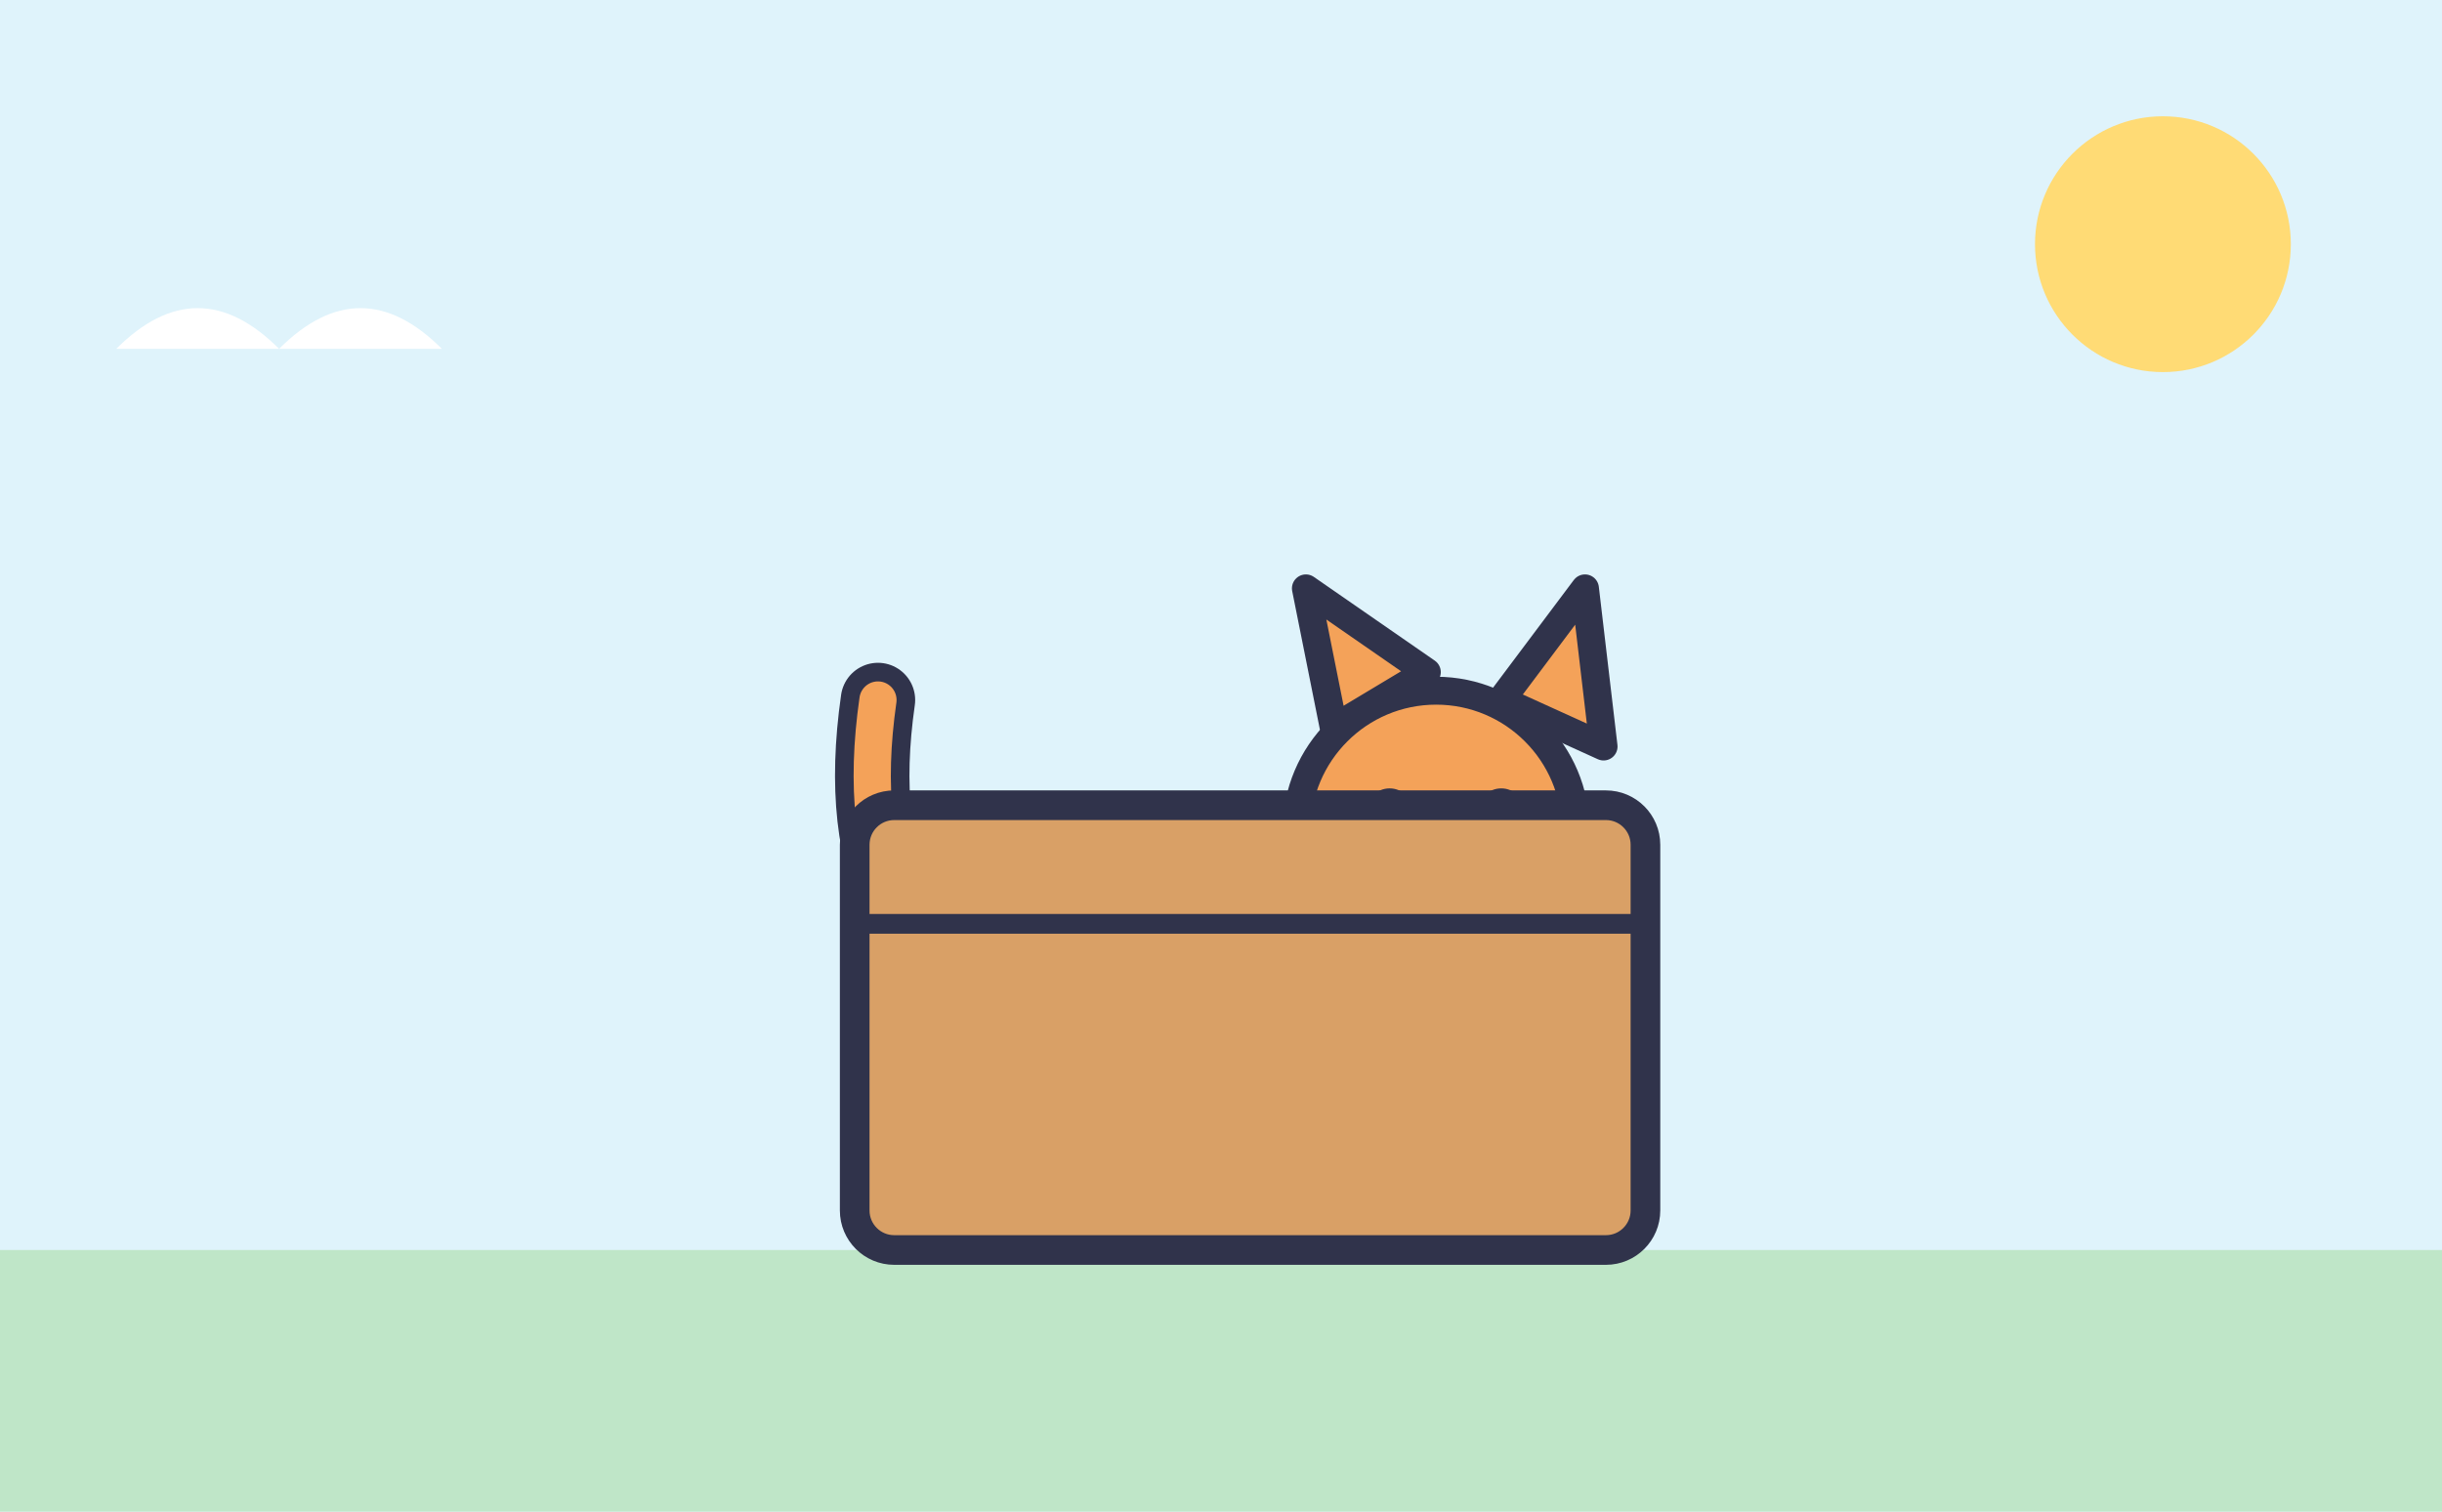
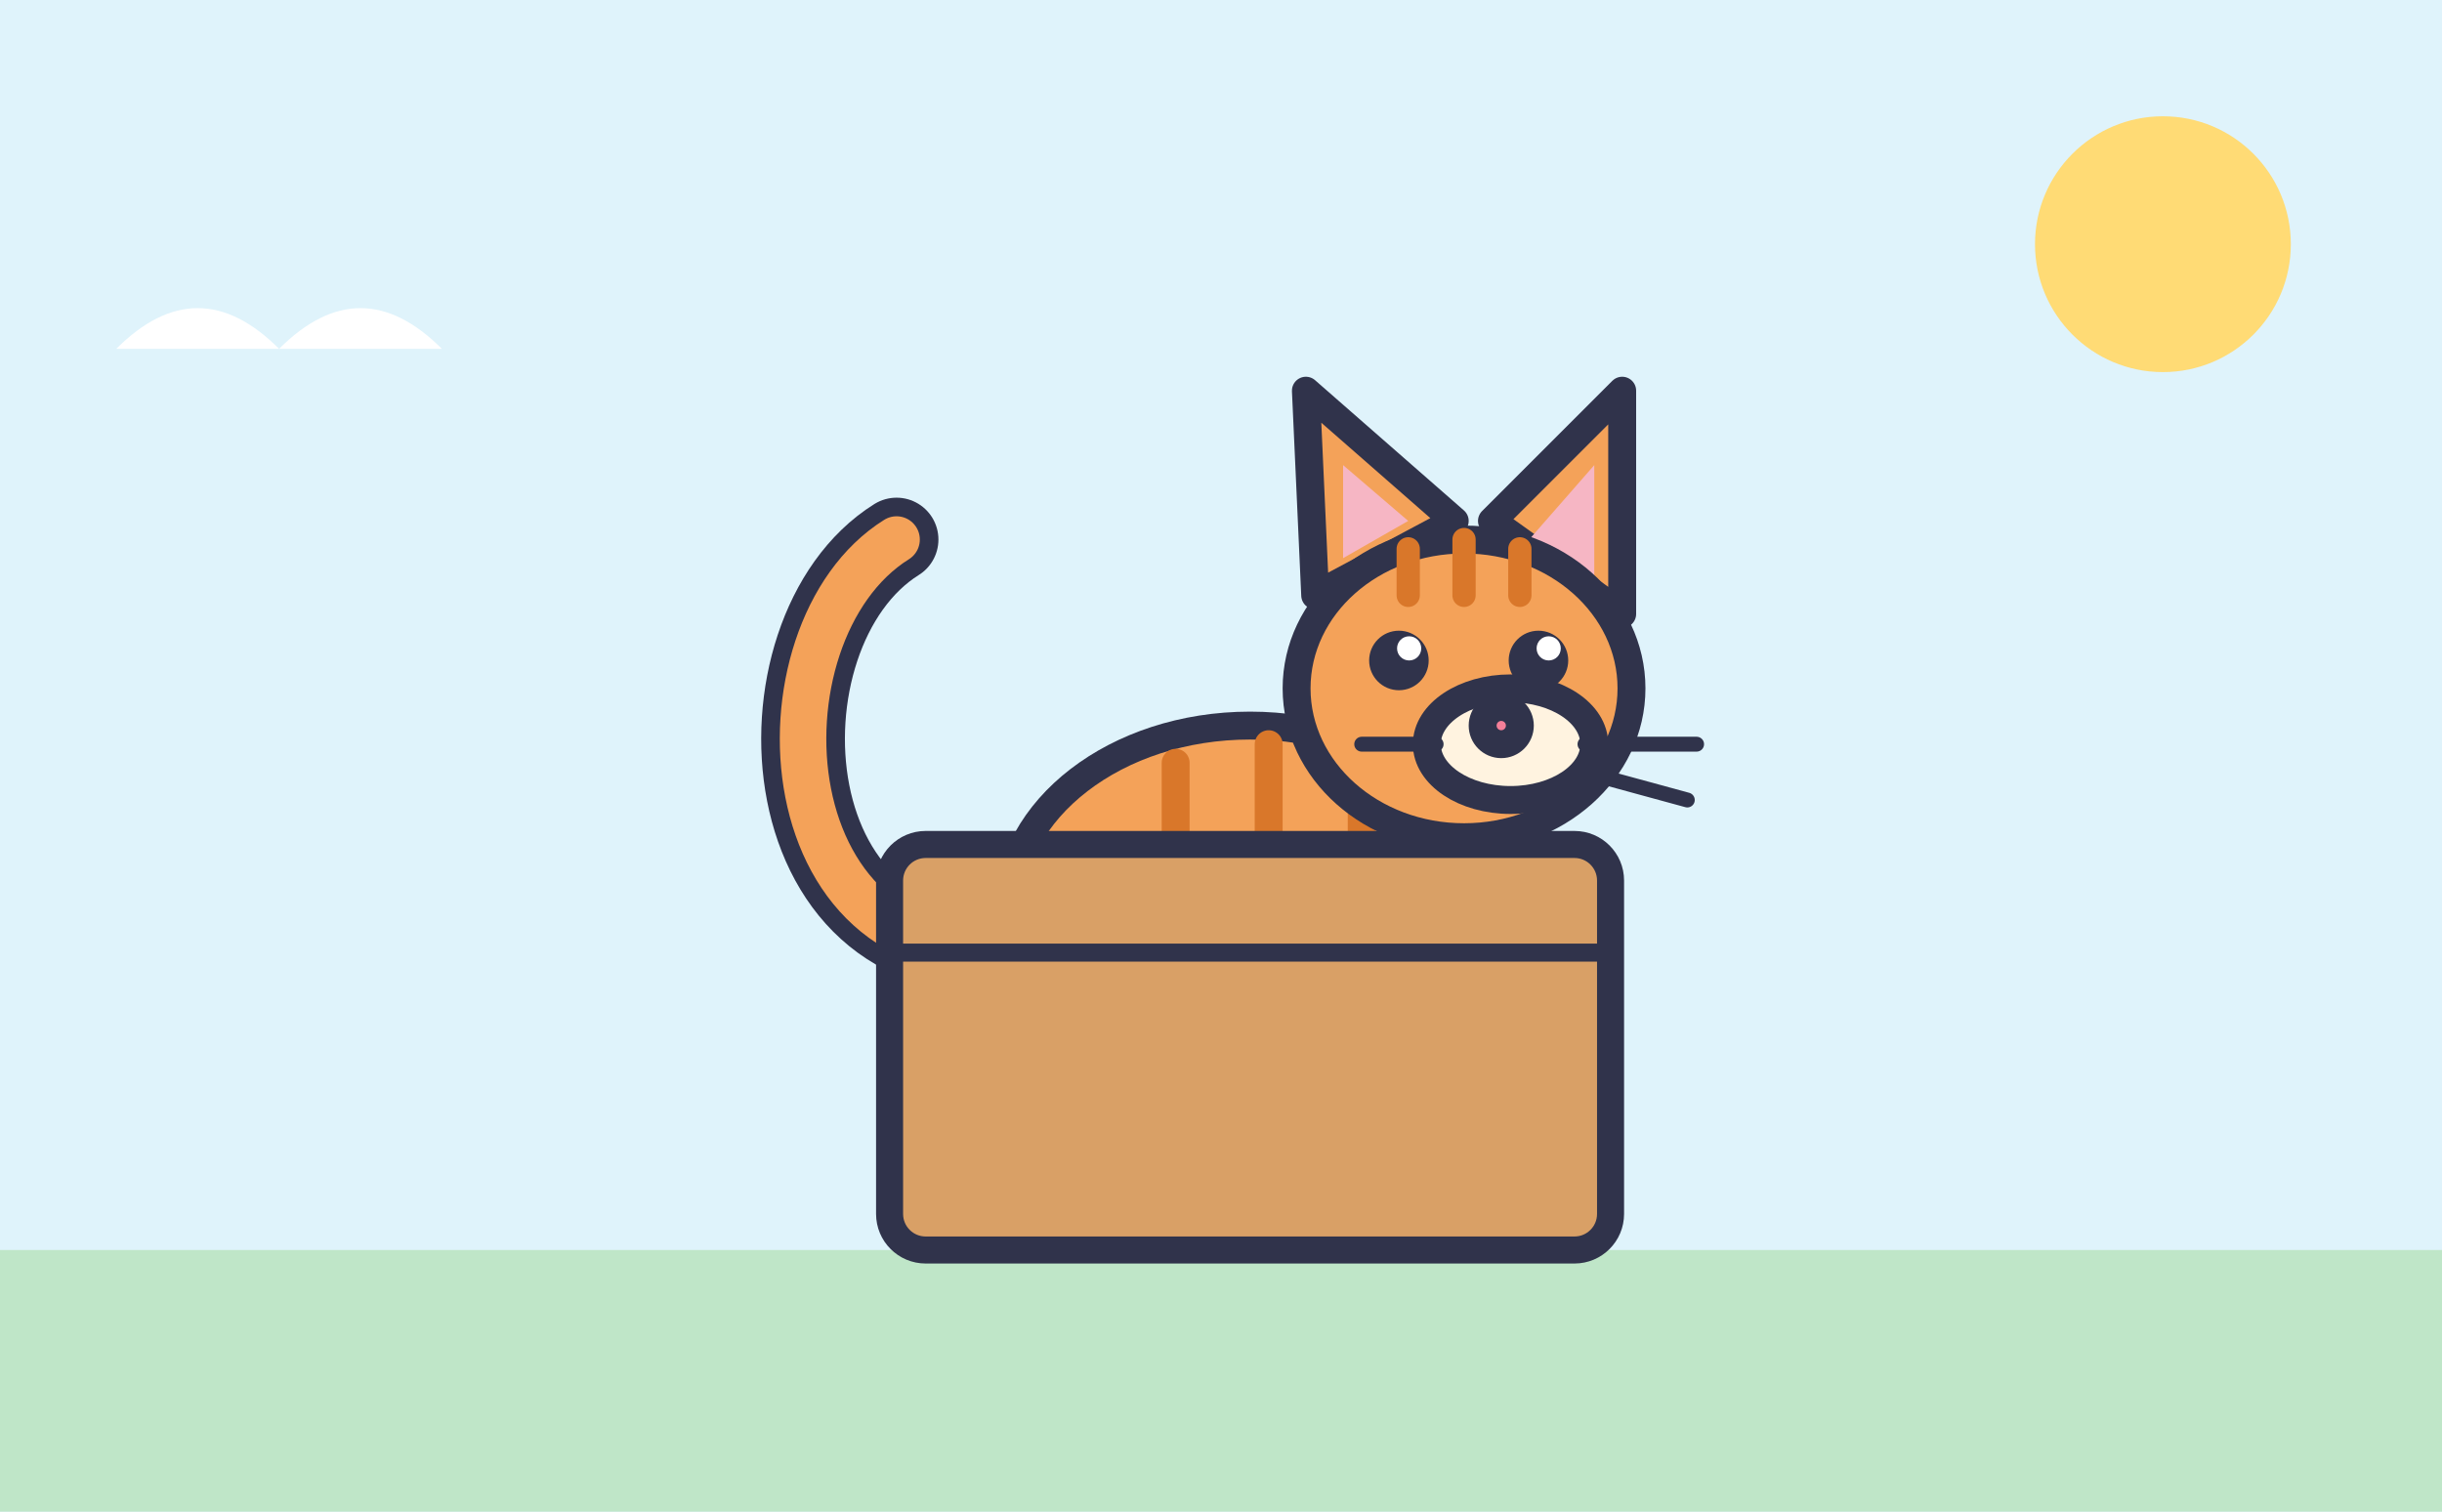
<svg xmlns="http://www.w3.org/2000/svg" viewBox="0 0 420 260">
  <rect width="420" height="260" fill="#dff3fb" />
  <circle cx="372" cy="42" r="22" fill="#ffdb75" />
  <path d="M20 60q14-14 28 0q14-14 28 0z" fill="#fff" />
  <rect y="215" width="420" height="45" fill="#bfe6c8" />
-   <g transform="translate(215 210) scale(1.6)">
-     <path d="M-22,-22q-22,-6-18,-34" fill="none" stroke="#30334b" stroke-width="8" stroke-linejoin="round" stroke-linecap="round" />
-     <path d="M-22,-22q-22,-6-18,-34" fill="none" stroke="#f4a259" stroke-width="4" stroke-linejoin="round" stroke-linecap="round" />
-     <ellipse cx="0" cy="-20" rx="24" ry="18" fill="#f4a259" stroke="#30334b" stroke-width="3" stroke-linejoin="round" stroke-linecap="round" />
-     <ellipse cx="20" cy="-42" rx="15" ry="15" fill="#f4a259" stroke="#30334b" stroke-width="3" stroke-linejoin="round" stroke-linecap="round" />
-     <path d="M9,-53l-3,-15l13,9z" fill="#f4a259" stroke="#30334b" stroke-width="3" stroke-linejoin="round" stroke-linecap="round" />
-     <path d="M27,-56l9,-12l2,17z" fill="#f4a259" stroke="#30334b" stroke-width="3" stroke-linejoin="round" stroke-linecap="round" />
-     <circle cx="15" cy="-44" r="2.5" fill="#30334b" />
-     <circle cx="27" cy="-44" r="2.5" fill="#30334b" />
-     <ellipse cx="21" cy="-38" rx="2" ry="2" fill="#f47f98" stroke="#30334b" stroke-width="3" stroke-linejoin="round" stroke-linecap="round" />
-     <path d="M30,-38h10M30,-35l9,3" fill="none" stroke="#30334b" stroke-width="1.5" stroke-linejoin="round" stroke-linecap="round" />
+   <g transform="translate(215 192) scale(1.6)">
+     <ellipse cx="0" cy="0" rx="32" ry="7" fill="#2a5a3c" opacity=".16" />
+     <path d="M-24,-18C-52,-14 -54,-52 -38,-62" fill="none" stroke="#30334b" stroke-width="9" stroke-linejoin="round" stroke-linecap="round" />
+     <path d="M-24,-18C-52,-14 -54,-52 -38,-62" fill="none" stroke="#f4a259" stroke-width="5" stroke-linejoin="round" stroke-linecap="round" />
+     <ellipse cx="0" cy="-22" rx="26" ry="20" fill="#f4a259" stroke="#30334b" stroke-width="3" stroke-linejoin="round" stroke-linecap="round" />
+     <path d="M-8,-38v9M2,-40v10M12,-38v9" fill="none" stroke="#d9772a" stroke-width="3" stroke-linejoin="round" stroke-linecap="round" />
+     <ellipse cx="10" cy="-4" rx="10" ry="5" fill="#fff3e0" stroke="#30334b" stroke-width="3" stroke-linejoin="round" stroke-linecap="round" />
+     <ellipse cx="28" cy="-4" rx="10" ry="5" fill="#fff3e0" stroke="#30334b" stroke-width="3" stroke-linejoin="round" stroke-linecap="round" />
+     <path d="M7,-56L6,-78L22,-64Z" fill="#f4a259" stroke="#30334b" stroke-width="3" stroke-linejoin="round" stroke-linecap="round" />
+     <path d="M26,-64L40,-78L40,-54Z" fill="#f4a259" stroke="#30334b" stroke-width="3" stroke-linejoin="round" stroke-linecap="round" />
+     <path d="M10,-60L10,-70L17,-64Z" fill="#f6b6c4" stroke="#30334b" stroke-width="0" stroke-linejoin="round" stroke-linecap="round" />
+     <path d="M30,-62L37,-70L37,-58Z" fill="#f6b6c4" stroke="#30334b" stroke-width="0" stroke-linejoin="round" stroke-linecap="round" />
+     <ellipse cx="23" cy="-46" rx="18" ry="16" fill="#f4a259" stroke="#30334b" stroke-width="3" stroke-linejoin="round" stroke-linecap="round" />
+     <path d="M23,-62v6M17,-61v5M29,-61v5" fill="none" stroke="#d9772a" stroke-width="2.5" stroke-linejoin="round" stroke-linecap="round" />
+     <ellipse cx="28" cy="-40" rx="9" ry="6" fill="#fff3e0" stroke="#30334b" stroke-width="3" stroke-linejoin="round" stroke-linecap="round" />
+     <circle cx="16" cy="-49" r="3.2" fill="#30334b" />
+     <circle cx="17.1" cy="-50.3" r="1.3" fill="#fff" />
+     <circle cx="31" cy="-49" r="3.2" fill="#30334b" />
+     <circle cx="32.1" cy="-50.3" r="1.3" fill="#fff" />
+     <ellipse cx="27" cy="-42" rx="2" ry="2" fill="#f47f98" stroke="#30334b" stroke-width="3" stroke-linejoin="round" stroke-linecap="round" />
+     <path d="M36,-40h12M36,-37l11,3M20,-40h-8" fill="none" stroke="#30334b" stroke-width="1.6" stroke-linejoin="round" stroke-linecap="round" />
  </g>
-   <g transform="translate(215 215) scale(1.7)">
+   <g transform="translate(215 215) scale(1.55)">
    <rect x="-40" y="-45" width="80" height="45" rx="4" fill="#d9a066" stroke="#30334b" stroke-width="3" stroke-linejoin="round" stroke-linecap="round" />
    <path d="M-40,-33h80" fill="none" stroke="#30334b" stroke-width="2" stroke-linejoin="round" stroke-linecap="round" />
  </g>
</svg>
